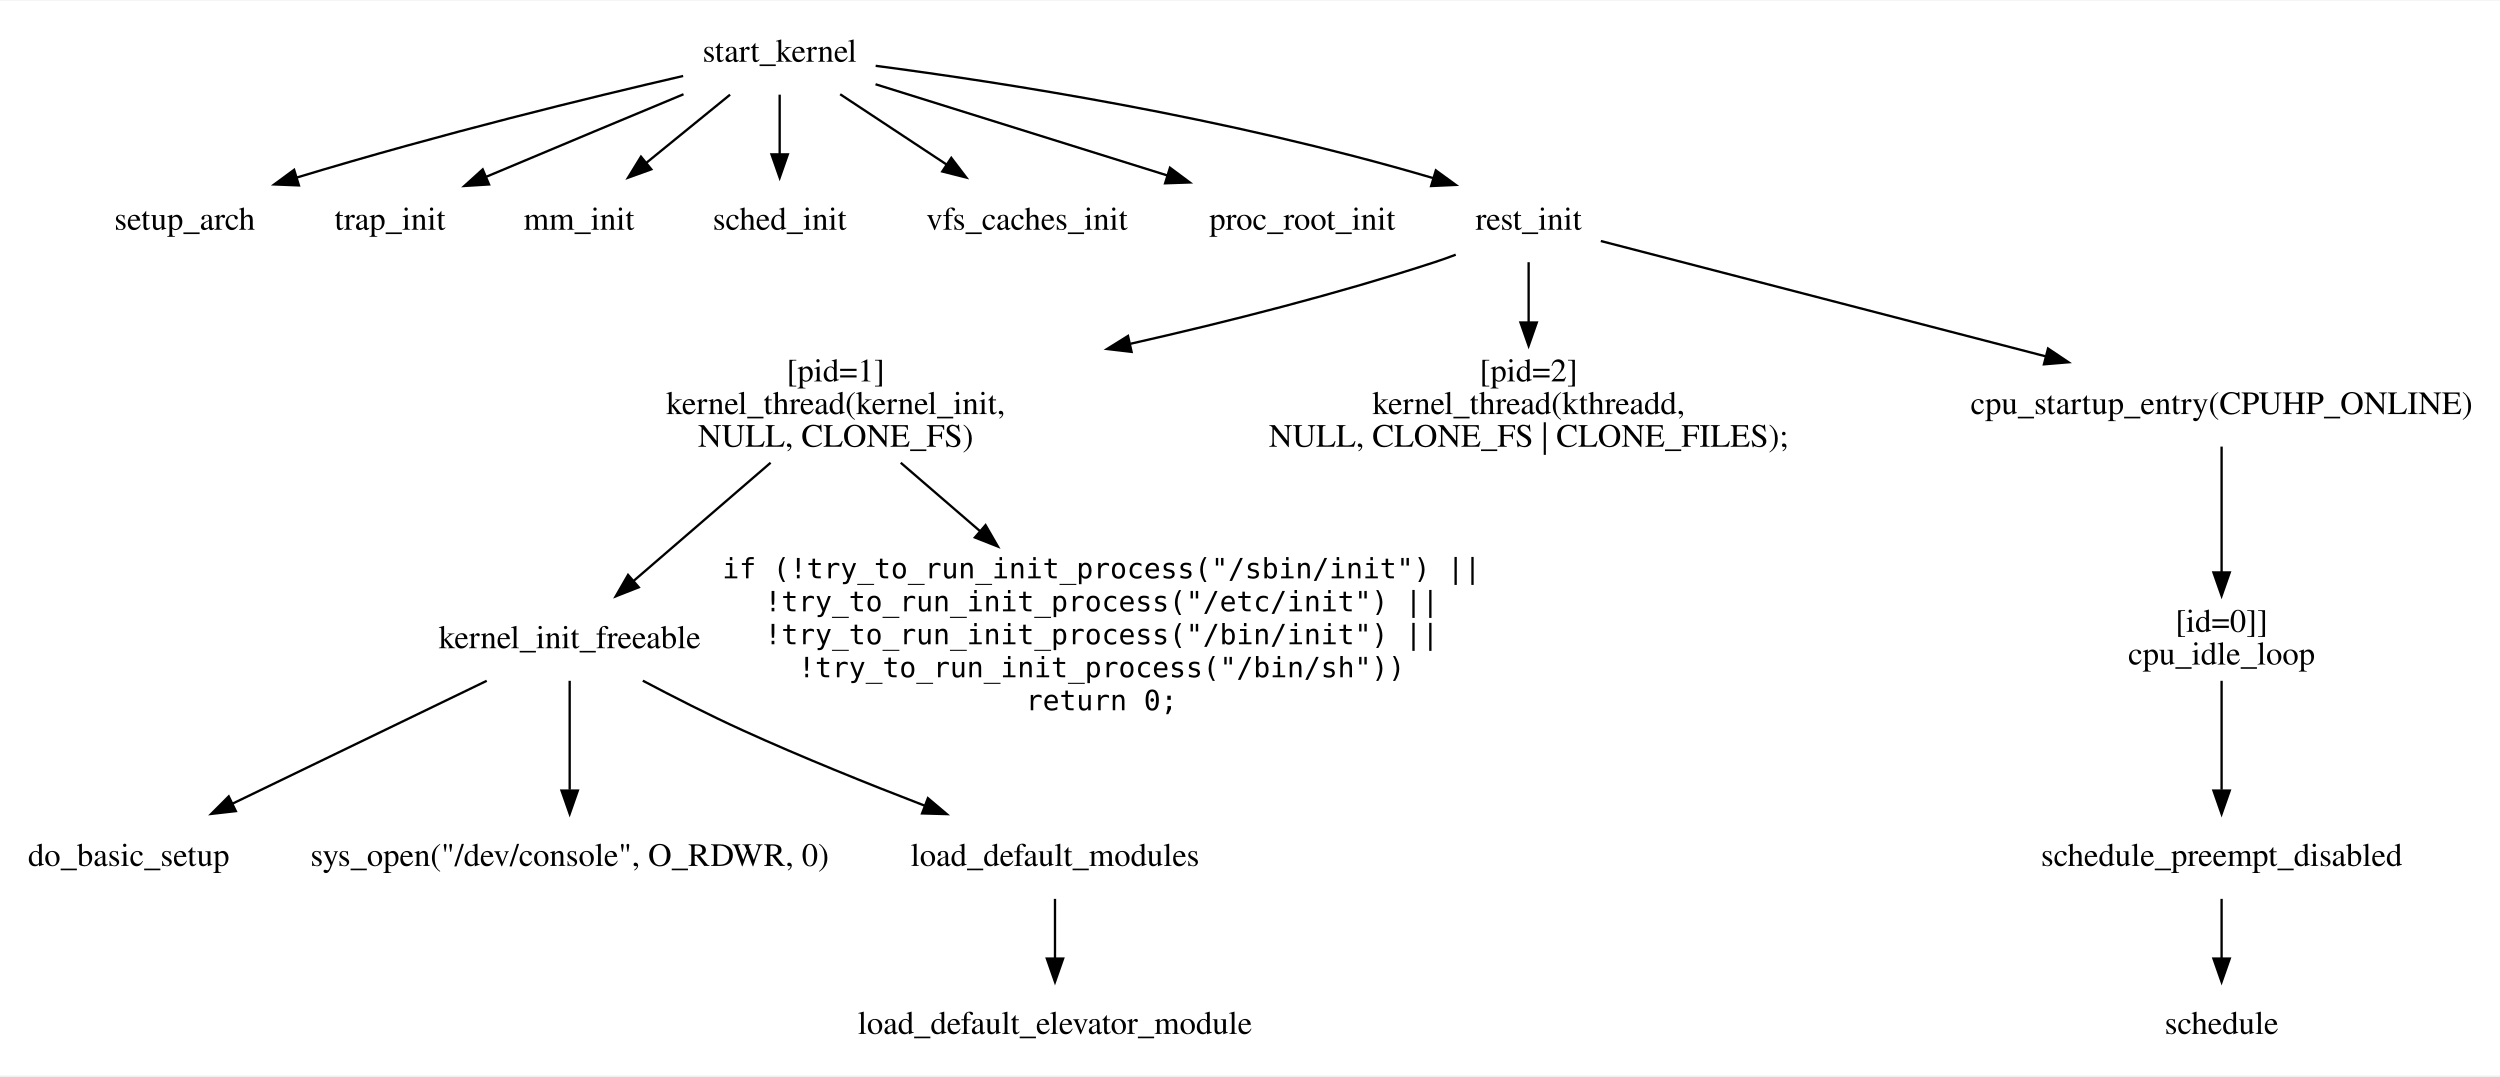
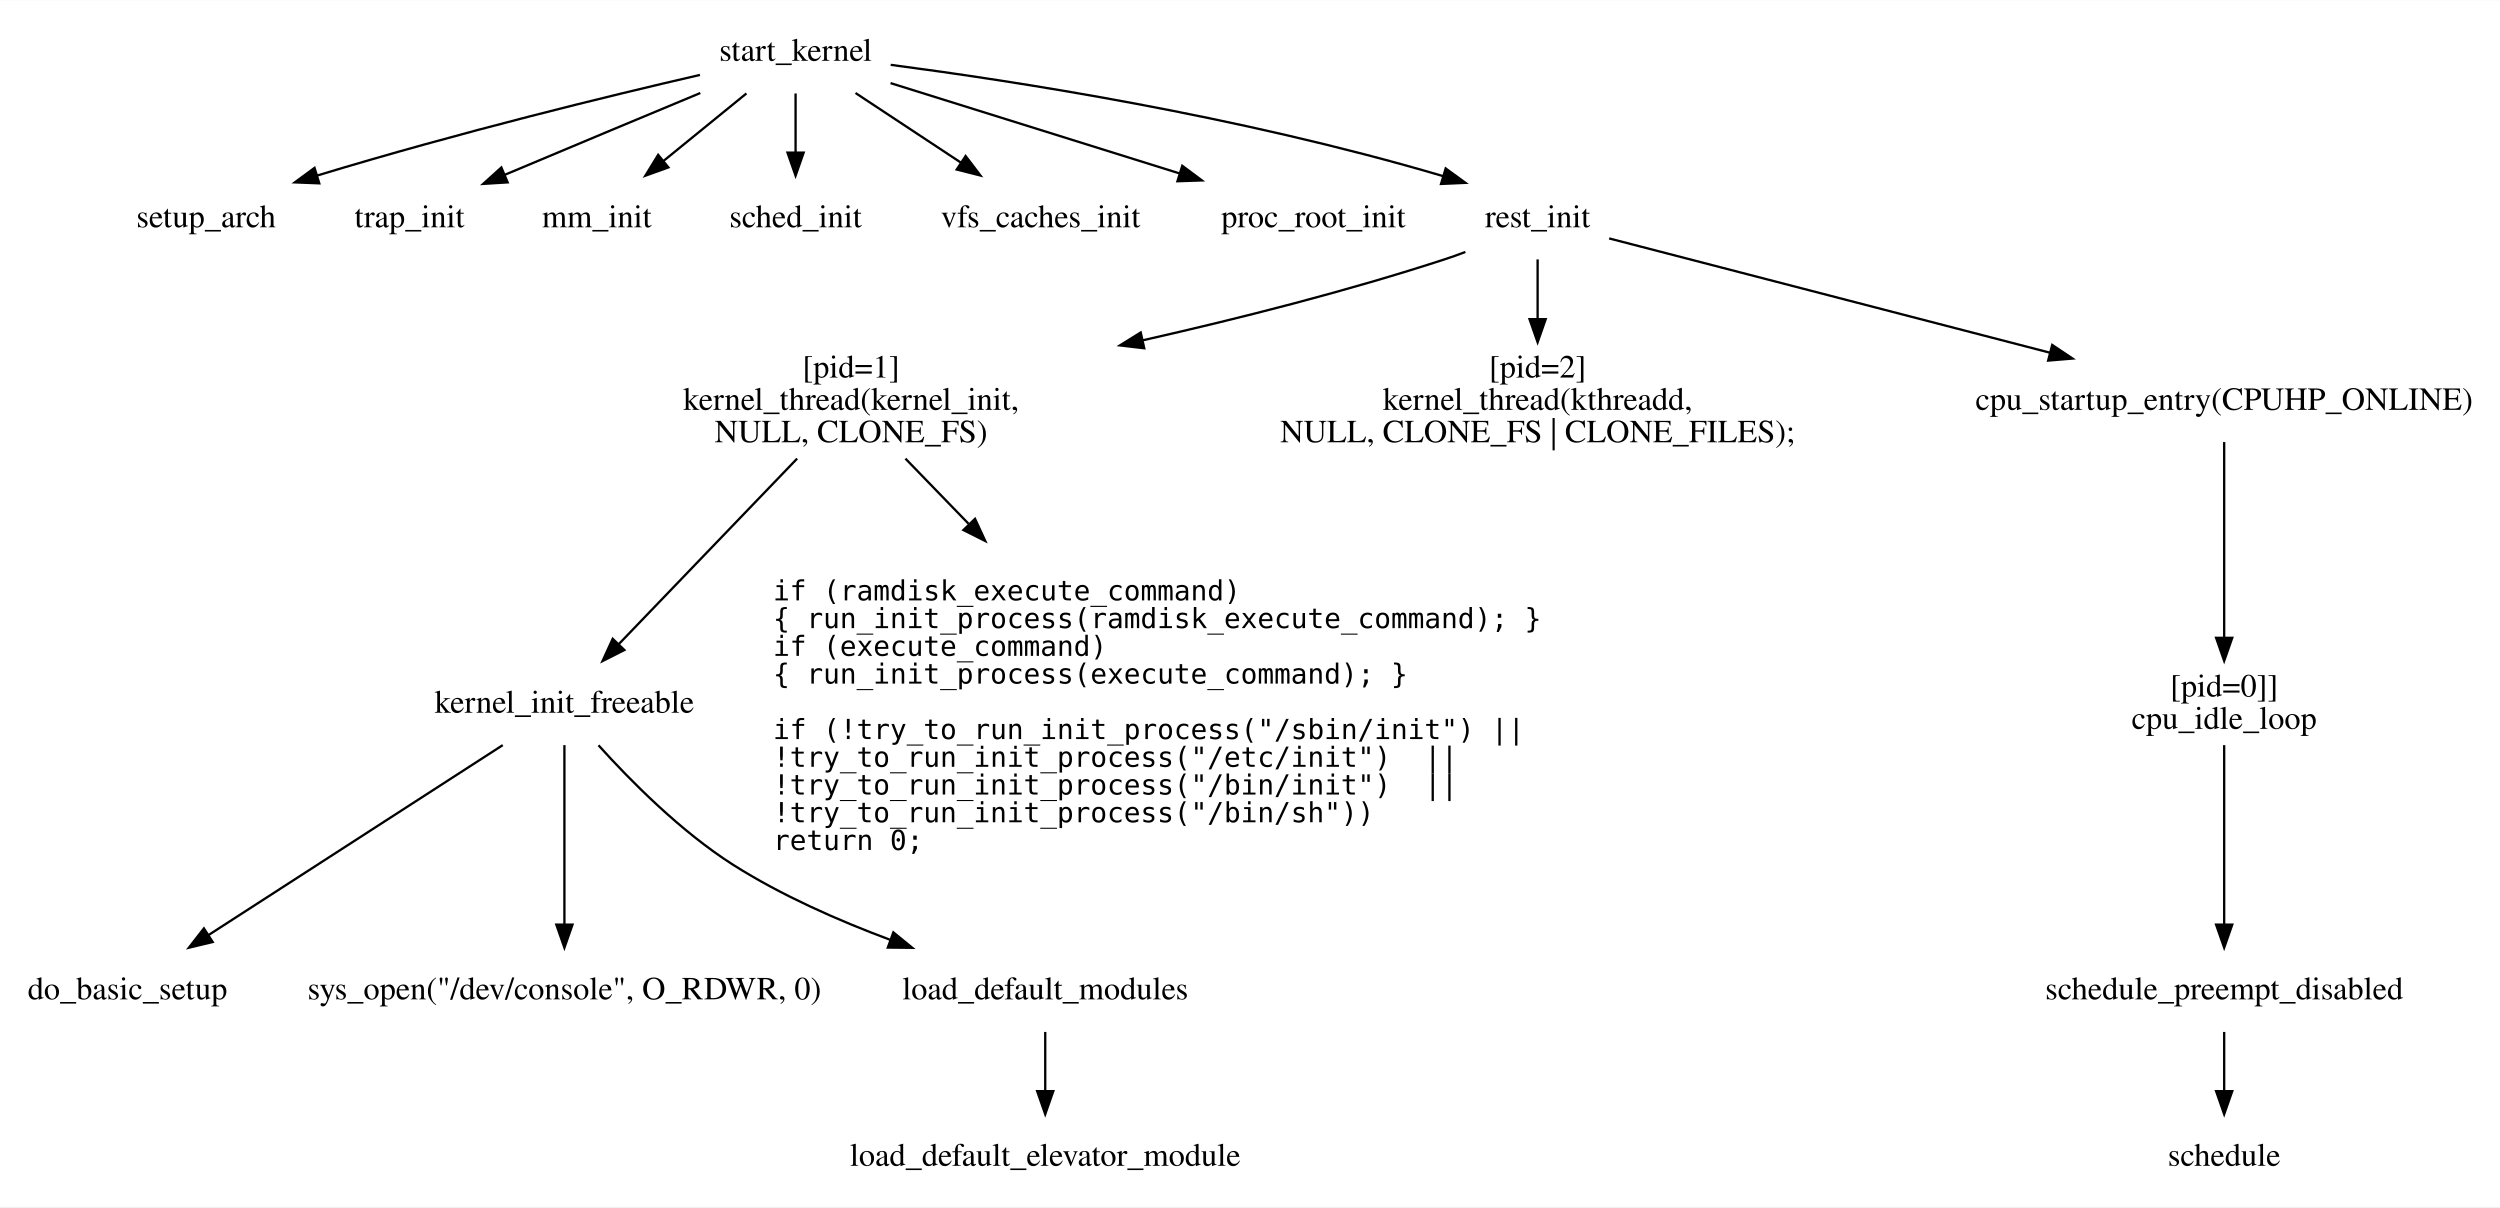
- <svg xmlns="http://www.w3.org/2000/svg" width="1071pt" height="461pt" viewBox="0.00 0.00 1071.48 460.66">
-   <g id="graph0" class="graph" transform="scale(1 1) rotate(0) translate(4 456.664)">
-     <polygon fill="white" stroke="none" points="-4,4 -4,-456.664 1067.48,-456.664 1067.48,4 -4,4" />
+ <svg xmlns="http://www.w3.org/2000/svg" width="1081pt" height="522pt" viewBox="0.00 0.00 1081.48 522.00">
+   <g id="graph0" class="graph" transform="scale(1 1) rotate(0) translate(4 518)">
+     <polygon fill="white" stroke="none" points="-4,4 -4,-518 1077.48,-518 1077.48,4 -4,4" />
    <g id="node1" class="node">
-       <text text-anchor="middle" x="330.159" y="-430.464" font-family="Times,serif" font-size="14.00">start_kernel</text>
+       <text text-anchor="middle" x="340.159" y="-491.8" font-family="Times,serif" font-size="14.00">start_kernel</text>
    </g>
    <g id="node2" class="node">
-       <text text-anchor="middle" x="75.159" y="-358.464" font-family="Times,serif" font-size="14.00">setup_arch</text>
+       <text text-anchor="middle" x="85.159" y="-419.8" font-family="Times,serif" font-size="14.00">setup_arch</text>
    </g>
    <g id="edge1" class="edge">
-       <path fill="none" stroke="black" d="M288.785,-424.378C248.632,-415.088 185.835,-399.824 123.176,-380.841" />
-       <polygon fill="black" stroke="black" points="124.116,-377.468 113.53,-377.888 122.067,-384.162 124.116,-377.468" />
+       <path fill="none" stroke="black" d="M298.785,-485.714C258.632,-476.424 195.835,-461.16 133.176,-442.177" />
+       <polygon fill="black" stroke="black" points="134.116,-438.804 123.53,-439.224 132.067,-445.498 134.116,-438.804" />
    </g>
    <g id="node3" class="node">
-       <text text-anchor="middle" x="163.159" y="-358.464" font-family="Times,serif" font-size="14.00">trap_init</text>
+       <text text-anchor="middle" x="173.159" y="-419.8" font-family="Times,serif" font-size="14.00">trap_init</text>
    </g>
    <g id="edge2" class="edge">
-       <path fill="none" stroke="black" d="M288.949,-416.546C266.222,-407.087 237.28,-395.013 204.403,-381.178" />
-       <polygon fill="black" stroke="black" points="205.602,-377.886 195.028,-377.23 202.885,-384.337 205.602,-377.886" />
+       <path fill="none" stroke="black" d="M298.949,-477.882C276.222,-468.423 247.28,-456.349 214.403,-442.514" />
+       <polygon fill="black" stroke="black" points="215.602,-439.222 205.028,-438.566 212.885,-445.673 215.602,-439.222" />
    </g>
    <g id="node4" class="node">
-       <text text-anchor="middle" x="244.159" y="-358.464" font-family="Times,serif" font-size="14.00">mm_init</text>
+       <text text-anchor="middle" x="254.159" y="-419.8" font-family="Times,serif" font-size="14.00">mm_init</text>
    </g>
    <g id="edge3" class="edge">
-       <path fill="none" stroke="black" d="M308.9,-416.361C298.069,-407.545 284.741,-396.696 272.998,-387.138" />
-       <polygon fill="black" stroke="black" points="275.138,-384.367 265.173,-380.768 270.719,-389.796 275.138,-384.367" />
+       <path fill="none" stroke="black" d="M318.9,-477.697C308.069,-468.881 294.741,-458.032 282.998,-448.474" />
+       <polygon fill="black" stroke="black" points="285.138,-445.703 275.173,-442.104 280.719,-451.132 285.138,-445.703" />
    </g>
    <g id="node5" class="node">
-       <text text-anchor="middle" x="330.159" y="-358.464" font-family="Times,serif" font-size="14.00">sched_init</text>
+       <text text-anchor="middle" x="340.159" y="-419.8" font-family="Times,serif" font-size="14.00">sched_init</text>
    </g>
    <g id="edge4" class="edge">
-       <path fill="none" stroke="black" d="M330.159,-416.361C330.159,-408.647 330.159,-399.377 330.159,-390.776" />
-       <polygon fill="black" stroke="black" points="333.659,-390.768 330.159,-380.768 326.659,-390.768 333.659,-390.768" />
+       <path fill="none" stroke="black" d="M340.159,-477.697C340.159,-469.983 340.159,-460.712 340.159,-452.112" />
+       <polygon fill="black" stroke="black" points="343.659,-452.104 340.159,-442.104 336.659,-452.104 343.659,-452.104" />
    </g>
    <g id="node6" class="node">
-       <text text-anchor="middle" x="436.159" y="-358.464" font-family="Times,serif" font-size="14.00">vfs_caches_init</text>
+       <text text-anchor="middle" x="446.159" y="-419.8" font-family="Times,serif" font-size="14.00">vfs_caches_init</text>
    </g>
    <g id="edge5" class="edge">
-       <path fill="none" stroke="black" d="M356.089,-416.54C369.82,-407.472 386.865,-396.216 401.695,-386.423" />
-       <polygon fill="black" stroke="black" points="403.713,-389.285 410.128,-380.854 399.855,-383.444 403.713,-389.285" />
+       <path fill="none" stroke="black" d="M366.089,-477.876C379.82,-468.808 396.865,-457.552 411.695,-447.759" />
+       <polygon fill="black" stroke="black" points="413.713,-450.621 420.128,-442.19 409.855,-444.78 413.713,-450.621" />
    </g>
    <g id="node7" class="node">
-       <text text-anchor="middle" x="554.159" y="-358.464" font-family="Times,serif" font-size="14.00">proc_root_init</text>
+       <text text-anchor="middle" x="564.159" y="-419.8" font-family="Times,serif" font-size="14.00">proc_root_init</text>
    </g>
    <g id="edge6" class="edge">
-       <path fill="none" stroke="black" d="M371.244,-420.825C406.291,-409.873 457.076,-394.002 496.246,-381.762" />
-       <polygon fill="black" stroke="black" points="497.437,-385.057 505.937,-378.733 495.349,-378.375 497.437,-385.057" />
+       <path fill="none" stroke="black" d="M381.244,-482.161C416.291,-471.209 467.076,-455.338 506.246,-443.098" />
+       <polygon fill="black" stroke="black" points="507.437,-446.393 515.937,-440.069 505.349,-439.711 507.437,-446.393" />
    </g>
    <g id="node8" class="node">
-       <text text-anchor="middle" x="651.159" y="-358.464" font-family="Times,serif" font-size="14.00">rest_init</text>
+       <text text-anchor="middle" x="661.159" y="-419.8" font-family="Times,serif" font-size="14.00">rest_init</text>
    </g>
    <g id="edge7" class="edge">
-       <path fill="none" stroke="black" d="M371.305,-428.731C424.709,-421.715 520.721,-407.006 610.2,-380.612" />
-       <polygon fill="black" stroke="black" points="611.384,-383.911 619.953,-377.68 609.368,-377.207 611.384,-383.911" />
+       <path fill="none" stroke="black" d="M381.305,-490.067C434.709,-483.051 530.721,-468.342 620.2,-441.948" />
+       <polygon fill="black" stroke="black" points="621.384,-445.247 629.953,-439.016 619.368,-438.543 621.384,-445.247" />
    </g>
    <g id="node9" class="node">
-       <text text-anchor="middle" x="354.159" y="-293.464" font-family="Times,serif" font-size="14.00">[pid=1]</text>
-       <text text-anchor="middle" x="354.159" y="-279.464" font-family="Times,serif" font-size="14.00"> kernel_thread(kernel_init, </text>
-       <text text-anchor="middle" x="354.159" y="-265.464" font-family="Times,serif" font-size="14.00">                            NULL, CLONE_FS)</text>
+       <text text-anchor="middle" x="364.159" y="-354.8" font-family="Times,serif" font-size="14.00">[pid=1]</text>
+       <text text-anchor="middle" x="364.159" y="-340.8" font-family="Times,serif" font-size="14.00"> kernel_thread(kernel_init, </text>
+       <text text-anchor="middle" x="364.159" y="-326.8" font-family="Times,serif" font-size="14.00">                            NULL, CLONE_FS)</text>
    </g>
    <g id="edge8" class="edge">
-       <path fill="none" stroke="black" d="M619.911,-347.78C616.977,-346.66 614.028,-345.601 611.159,-344.664 569.224,-330.971 522.479,-319.091 480.475,-309.597" />
-       <polygon fill="black" stroke="black" points="480.992,-306.126 470.469,-307.36 479.464,-312.957 480.992,-306.126" />
+       <path fill="none" stroke="black" d="M629.911,-409.116C626.977,-407.996 624.028,-406.937 621.159,-406 579.224,-392.307 532.479,-380.427 490.475,-370.933" />
+       <polygon fill="black" stroke="black" points="490.992,-367.462 480.469,-368.696 489.464,-374.293 490.992,-367.462" />
    </g>
    <g id="node10" class="node">
-       <text text-anchor="middle" x="651.159" y="-293.464" font-family="Times,serif" font-size="14.00">[pid=2]</text>
-       <text text-anchor="middle" x="651.159" y="-279.464" font-family="Times,serif" font-size="14.00"> kernel_thread(kthreadd, </text>
-       <text text-anchor="middle" x="651.159" y="-265.464" font-family="Times,serif" font-size="14.00">                         NULL, CLONE_FS | CLONE_FILES);</text>
+       <text text-anchor="middle" x="661.159" y="-354.8" font-family="Times,serif" font-size="14.00">[pid=2]</text>
+       <text text-anchor="middle" x="661.159" y="-340.8" font-family="Times,serif" font-size="14.00"> kernel_thread(kthreadd, </text>
+       <text text-anchor="middle" x="661.159" y="-326.8" font-family="Times,serif" font-size="14.00">                         NULL, CLONE_FS | CLONE_FILES);</text>
    </g>
    <g id="edge9" class="edge">
-       <path fill="none" stroke="black" d="M651.159,-344.575C651.159,-336.996 651.159,-327.794 651.159,-318.899" />
-       <polygon fill="black" stroke="black" points="654.659,-318.714 651.159,-308.714 647.659,-318.714 654.659,-318.714" />
+       <path fill="none" stroke="black" d="M661.159,-405.911C661.159,-398.332 661.159,-389.13 661.159,-380.235" />
+       <polygon fill="black" stroke="black" points="664.659,-380.05 661.159,-370.05 657.659,-380.05 664.659,-380.05" />
    </g>
    <g id="node11" class="node">
-       <text text-anchor="middle" x="948.159" y="-279.464" font-family="Times,serif" font-size="14.00">cpu_startup_entry(CPUHP_ONLINE)</text>
+       <text text-anchor="middle" x="958.159" y="-340.8" font-family="Times,serif" font-size="14.00">cpu_startup_entry(CPUHP_ONLINE)</text>
    </g>
    <g id="edge10" class="edge">
-       <path fill="none" stroke="black" d="M682.102,-353.642C726.879,-342.033 811.126,-320.191 872.862,-304.185" />
-       <polygon fill="black" stroke="black" points="873.766,-307.567 882.567,-301.669 872.009,-300.791 873.766,-307.567" />
+       <path fill="none" stroke="black" d="M692.102,-414.978C736.879,-403.369 821.126,-381.527 882.862,-365.521" />
+       <polygon fill="black" stroke="black" points="883.766,-368.903 892.567,-363.005 882.009,-362.127 883.766,-368.903" />
    </g>
    <g id="node15" class="node">
-       <text text-anchor="middle" x="240.159" y="-179.132" font-family="Times,serif" font-size="14.00">kernel_init_freeable</text>
+       <text text-anchor="middle" x="240.159" y="-209.8" font-family="Times,serif" font-size="14.00">kernel_init_freeable</text>
    </g>
    <g id="edge14" class="edge">
-       <path fill="none" stroke="black" d="M326.271,-258.609C308.436,-243.226 285.404,-223.359 267.648,-208.043" />
-       <polygon fill="black" stroke="black" points="269.756,-205.24 259.898,-201.358 265.184,-210.54 269.756,-205.24" />
+       <path fill="none" stroke="black" d="M340.835,-319.736C318.775,-296.786 285.836,-262.52 263.703,-239.494" />
+       <polygon fill="black" stroke="black" points="266.096,-236.933 256.643,-232.149 261.05,-241.784 266.096,-236.933" />
    </g>
    <g id="node16" class="node">
-       <text text-anchor="middle" x="468.159" y="-209.064" font-family="monospace" font-size="12.00">if (!try_to_run_init_process("/sbin/init") || </text>
-       <text text-anchor="middle" x="468.159" y="-194.931" font-family="monospace" font-size="12.00">            !try_to_run_init_process("/etc/init") ||   </text>
-       <text text-anchor="middle" x="468.159" y="-180.798" font-family="monospace" font-size="12.00">            !try_to_run_init_process("/bin/init") ||   </text>
-       <text text-anchor="middle" x="468.159" y="-166.666" font-family="monospace" font-size="12.00">            !try_to_run_init_process("/bin/sh"))       </text>
-       <text text-anchor="middle" x="468.159" y="-152.533" font-family="monospace" font-size="12.00">                return 0;</text>
+       <text text-anchor="start" x="330.422" y="-270.4" font-family="monospace" font-size="12.00"> </text>
+       <text text-anchor="start" x="330.422" y="-258.4" font-family="monospace" font-size="12.00">            if (ramdisk_execute_command)  </text>
+       <text text-anchor="start" x="330.422" y="-246.4" font-family="monospace" font-size="12.00">               { run_init_process(ramdisk_execute_command); } </text>
+       <text text-anchor="start" x="330.422" y="-234.4" font-family="monospace" font-size="12.00">            if (execute_command)  </text>
+       <text text-anchor="start" x="330.422" y="-222.4" font-family="monospace" font-size="12.00">               { run_init_process(execute_command); } </text>
+       <text text-anchor="start" x="330.422" y="-210.4" font-family="monospace" font-size="12.00">            </text>
+       <text text-anchor="start" x="330.422" y="-198.4" font-family="monospace" font-size="12.00">            if (!try_to_run_init_process("/sbin/init") || </text>
+       <text text-anchor="start" x="330.422" y="-186.4" font-family="monospace" font-size="12.00">                !try_to_run_init_process("/etc/init")  || </text>
+       <text text-anchor="start" x="330.422" y="-174.4" font-family="monospace" font-size="12.00">                !try_to_run_init_process("/bin/init")  || </text>
+       <text text-anchor="start" x="330.422" y="-162.4" font-family="monospace" font-size="12.00">                !try_to_run_init_process("/bin/sh"))  </text>
+       <text text-anchor="start" x="330.422" y="-150.4" font-family="monospace" font-size="12.00">                    return 0; </text>
    </g>
    <g id="edge15" class="edge">
-       <path fill="none" stroke="black" d="M382.046,-258.609C392.32,-249.748 404.319,-239.398 416.04,-229.288" />
-       <polygon fill="black" stroke="black" points="418.395,-231.878 423.682,-222.696 413.823,-226.578 418.395,-231.878" />
+       <path fill="none" stroke="black" d="M387.67,-319.736C395.694,-311.455 405.146,-301.701 414.999,-291.533" />
+       <polygon fill="black" stroke="black" points="417.784,-293.689 422.229,-284.072 412.756,-288.818 417.784,-293.689" />
    </g>
    <g id="node12" class="node">
-       <text text-anchor="middle" x="948.159" y="-186.132" font-family="Times,serif" font-size="14.00">[id=0]]</text>
-       <text text-anchor="middle" x="948.159" y="-172.132" font-family="Times,serif" font-size="14.00"> cpu_idle_loop</text>
+       <text text-anchor="middle" x="958.159" y="-216.8" font-family="Times,serif" font-size="14.00">[pid=0]]</text>
+       <text text-anchor="middle" x="958.159" y="-202.8" font-family="Times,serif" font-size="14.00"> cpu_idle_loop</text>
    </g>
    <g id="edge11" class="edge">
-       <path fill="none" stroke="black" d="M948.159,-265.536C948.159,-250.681 948.159,-228.915 948.159,-211.656" />
-       <polygon fill="black" stroke="black" points="951.659,-211.594 948.159,-201.594 944.659,-211.594 951.659,-211.594" />
+       <path fill="none" stroke="black" d="M958.159,-326.87C958.159,-305.281 958.159,-267.912 958.159,-242.352" />
+       <polygon fill="black" stroke="black" points="961.659,-242.201 958.159,-232.201 954.659,-242.201 961.659,-242.201" />
    </g>
    <g id="node13" class="node">
-       <text text-anchor="middle" x="948.159" y="-85.8" font-family="Times,serif" font-size="14.00">schedule_preempt_disabled</text>
+       <text text-anchor="middle" x="958.159" y="-85.8" font-family="Times,serif" font-size="14.00">schedule_preempt_disabled</text>
    </g>
    <g id="edge12" class="edge">
-       <path fill="none" stroke="black" d="M948.159,-165.153C948.159,-152.014 948.159,-133.635 948.159,-118.463" />
-       <polygon fill="black" stroke="black" points="951.659,-118.102 948.159,-108.102 944.659,-118.102 951.659,-118.102" />
+       <path fill="none" stroke="black" d="M958.159,-195.779C958.159,-175.616 958.159,-141.964 958.159,-118.247" />
+       <polygon fill="black" stroke="black" points="961.659,-118.133 958.159,-108.133 954.659,-118.133 961.659,-118.133" />
    </g>
    <g id="node14" class="node">
-       <text text-anchor="middle" x="948.159" y="-13.8" font-family="Times,serif" font-size="14.00">schedule</text>
+       <text text-anchor="middle" x="958.159" y="-13.8" font-family="Times,serif" font-size="14.00">schedule</text>
    </g>
    <g id="edge13" class="edge">
-       <path fill="none" stroke="black" d="M948.159,-71.697C948.159,-63.983 948.159,-54.712 948.159,-46.112" />
-       <polygon fill="black" stroke="black" points="951.659,-46.104 948.159,-36.104 944.659,-46.104 951.659,-46.104" />
+       <path fill="none" stroke="black" d="M958.159,-71.697C958.159,-63.983 958.159,-54.712 958.159,-46.112" />
+       <polygon fill="black" stroke="black" points="961.659,-46.104 958.159,-36.104 954.659,-46.104 961.659,-46.104" />
    </g>
    <g id="node17" class="node">
      <text text-anchor="middle" x="51.159" y="-85.8" font-family="Times,serif" font-size="14.00">do_basic_setup</text>
    </g>
    <g id="edge16" class="edge">
-       <path fill="none" stroke="black" d="M204.609,-165.153C173.723,-150.228 128.848,-128.542 95.597,-112.475" />
-       <polygon fill="black" stroke="black" points="97.075,-109.302 86.549,-108.102 94.03,-115.604 97.075,-109.302" />
+       <path fill="none" stroke="black" d="M213.48,-195.779C180.133,-174.253 122.97,-137.355 86.144,-113.583" />
+       <polygon fill="black" stroke="black" points="88.001,-110.616 77.701,-108.133 84.205,-116.497 88.001,-110.616" />
    </g>
    <g id="node18" class="node">
      <text text-anchor="middle" x="240.159" y="-85.8" font-family="Times,serif" font-size="14.00">sys_open("/dev/console", O_RDWR, 0)</text>
    </g>
    <g id="edge17" class="edge">
-       <path fill="none" stroke="black" d="M240.159,-165.153C240.159,-152.014 240.159,-133.635 240.159,-118.463" />
-       <polygon fill="black" stroke="black" points="243.659,-118.102 240.159,-108.102 236.659,-118.102 243.659,-118.102" />
+       <path fill="none" stroke="black" d="M240.159,-195.779C240.159,-175.616 240.159,-141.964 240.159,-118.247" />
+       <polygon fill="black" stroke="black" points="243.659,-118.133 240.159,-108.133 236.659,-118.133 243.659,-118.133" />
    </g>
    <g id="node19" class="node">
      <text text-anchor="middle" x="448.159" y="-85.8" font-family="Times,serif" font-size="14.00">load_default_modules</text>
    </g>
    <g id="edge18" class="edge">
-       <path fill="none" stroke="black" d="M271.501,-165.203C284.545,-158.31 299.938,-150.476 314.159,-144 339.485,-132.468 368.101,-120.951 392.367,-111.613" />
-       <polygon fill="black" stroke="black" points="393.69,-114.855 401.782,-108.015 391.191,-108.316 393.69,-114.855" />
+       <path fill="none" stroke="black" d="M254.892,-195.723C268.674,-180.44 290.486,-158.394 313.159,-144 333.99,-130.774 358.656,-119.908 381.168,-111.532" />
+       <polygon fill="black" stroke="black" points="382.454,-114.789 390.667,-108.095 380.073,-108.207 382.454,-114.789" />
    </g>
    <g id="node20" class="node">
      <text text-anchor="middle" x="448.159" y="-13.8" font-family="Times,serif" font-size="14.00">load_default_elevator_module</text>
    </g>
    <g id="edge19" class="edge">
      <path fill="none" stroke="black" d="M448.159,-71.697C448.159,-63.983 448.159,-54.712 448.159,-46.112" />
      <polygon fill="black" stroke="black" points="451.659,-46.104 448.159,-36.104 444.659,-46.104 451.659,-46.104" />
    </g>
  </g>
</svg>
